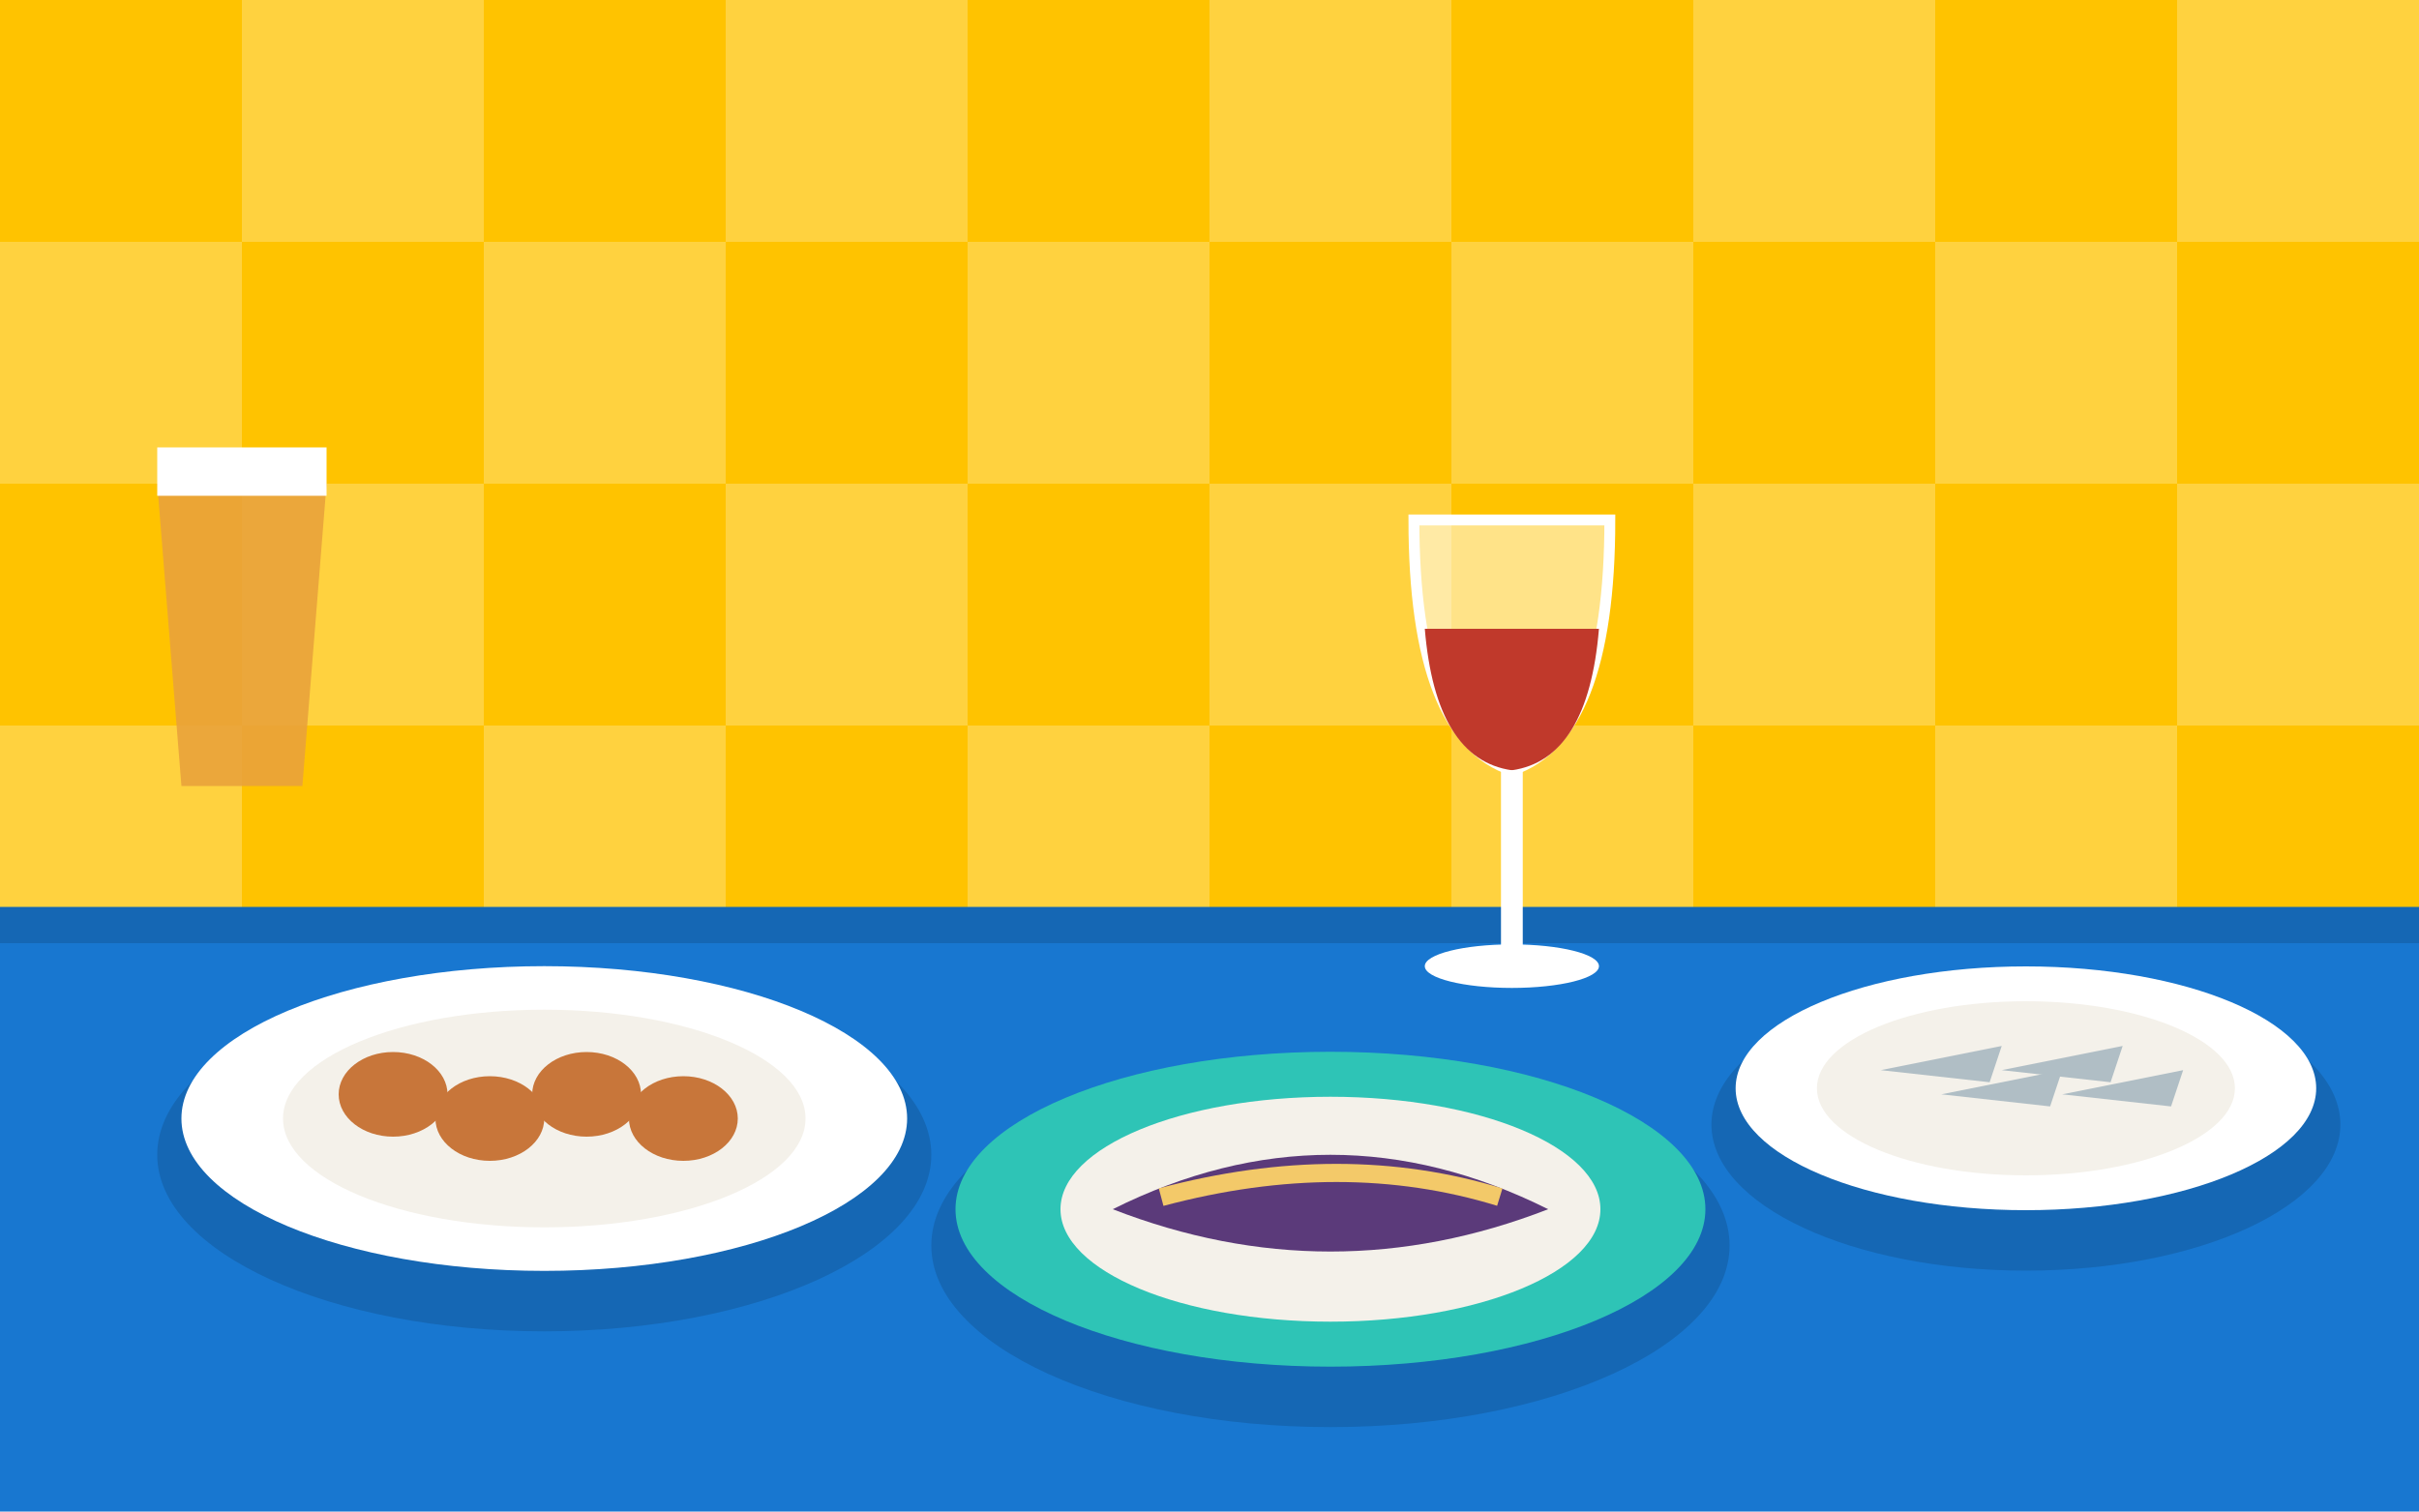
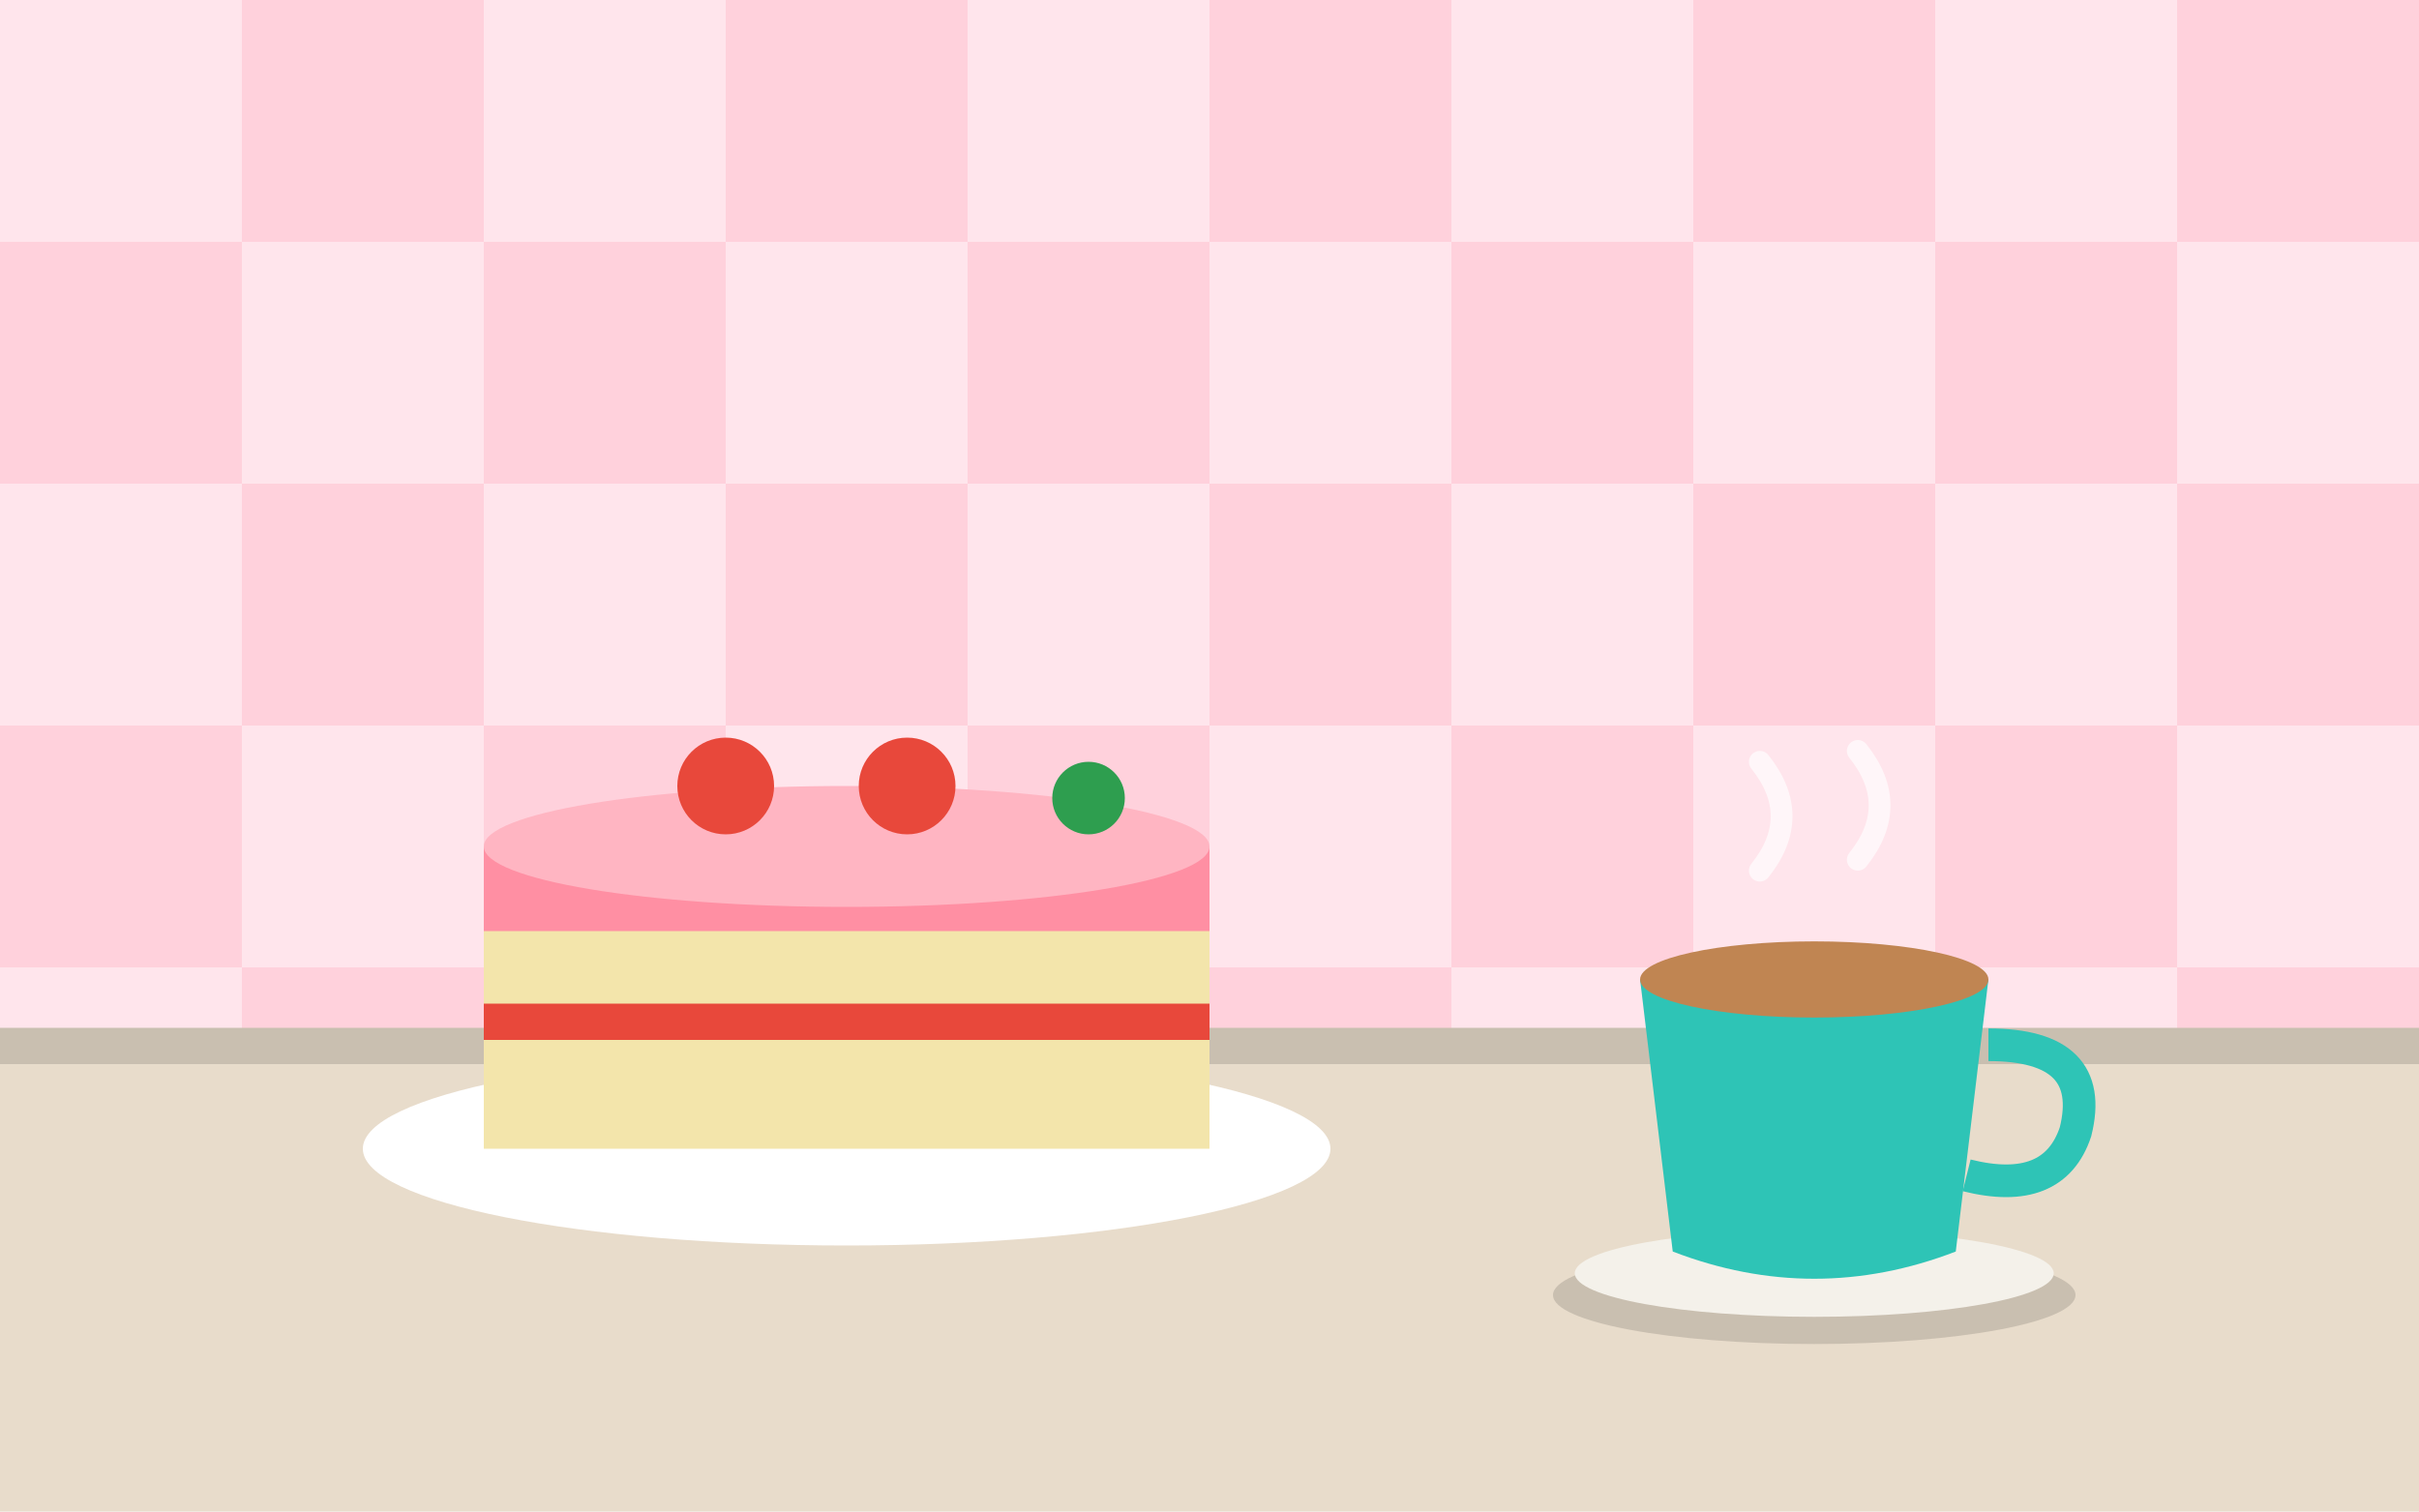
<svg xmlns="http://www.w3.org/2000/svg" viewBox="0 0 400 250" preserveAspectRatio="xMidYMid slice">
  <rect width="400" height="250" fill="#FFF" />
-   <rect x="0" y="0" width="40" height="40" fill="#FFC300" />
-   <rect x="0" y="40" width="40" height="40" fill="#FFD23F" />
-   <rect x="0" y="80" width="40" height="40" fill="#FFC300" />
-   <rect x="0" y="120" width="40" height="40" fill="#FFD23F" />
-   <rect x="0" y="160" width="40" height="40" fill="#FFC300" />
-   <rect x="40" y="0" width="40" height="40" fill="#FFD23F" />
-   <rect x="40" y="40" width="40" height="40" fill="#FFC300" />
-   <rect x="40" y="80" width="40" height="40" fill="#FFD23F" />
-   <rect x="40" y="120" width="40" height="40" fill="#FFC300" />
-   <rect x="40" y="160" width="40" height="40" fill="#FFD23F" />
-   <rect x="80" y="0" width="40" height="40" fill="#FFC300" />
-   <rect x="80" y="40" width="40" height="40" fill="#FFD23F" />
-   <rect x="80" y="80" width="40" height="40" fill="#FFC300" />
-   <rect x="80" y="120" width="40" height="40" fill="#FFD23F" />
-   <rect x="80" y="160" width="40" height="40" fill="#FFC300" />
-   <rect x="120" y="0" width="40" height="40" fill="#FFD23F" />
-   <rect x="120" y="40" width="40" height="40" fill="#FFC300" />
-   <rect x="120" y="80" width="40" height="40" fill="#FFD23F" />
-   <rect x="120" y="120" width="40" height="40" fill="#FFC300" />
-   <rect x="120" y="160" width="40" height="40" fill="#FFD23F" />
-   <rect x="160" y="0" width="40" height="40" fill="#FFC300" />
-   <rect x="160" y="40" width="40" height="40" fill="#FFD23F" />
-   <rect x="160" y="80" width="40" height="40" fill="#FFC300" />
-   <rect x="160" y="120" width="40" height="40" fill="#FFD23F" />
-   <rect x="160" y="160" width="40" height="40" fill="#FFC300" />
-   <rect x="200" y="0" width="40" height="40" fill="#FFD23F" />
-   <rect x="200" y="40" width="40" height="40" fill="#FFC300" />
-   <rect x="200" y="80" width="40" height="40" fill="#FFD23F" />
-   <rect x="200" y="120" width="40" height="40" fill="#FFC300" />
-   <rect x="200" y="160" width="40" height="40" fill="#FFD23F" />
-   <rect x="240" y="0" width="40" height="40" fill="#FFC300" />
-   <rect x="240" y="40" width="40" height="40" fill="#FFD23F" />
-   <rect x="240" y="80" width="40" height="40" fill="#FFC300" />
-   <rect x="240" y="120" width="40" height="40" fill="#FFD23F" />
-   <rect x="240" y="160" width="40" height="40" fill="#FFC300" />
-   <rect x="280" y="0" width="40" height="40" fill="#FFD23F" />
-   <rect x="280" y="40" width="40" height="40" fill="#FFC300" />
-   <rect x="280" y="80" width="40" height="40" fill="#FFD23F" />
-   <rect x="280" y="120" width="40" height="40" fill="#FFC300" />
-   <rect x="280" y="160" width="40" height="40" fill="#FFD23F" />
-   <rect x="320" y="0" width="40" height="40" fill="#FFC300" />
-   <rect x="320" y="40" width="40" height="40" fill="#FFD23F" />
-   <rect x="320" y="80" width="40" height="40" fill="#FFC300" />
-   <rect x="320" y="120" width="40" height="40" fill="#FFD23F" />
-   <rect x="320" y="160" width="40" height="40" fill="#FFC300" />
-   <rect x="360" y="0" width="40" height="40" fill="#FFD23F" />
-   <rect x="360" y="40" width="40" height="40" fill="#FFC300" />
-   <rect x="360" y="80" width="40" height="40" fill="#FFD23F" />
-   <rect x="360" y="120" width="40" height="40" fill="#FFC300" />
-   <rect x="360" y="160" width="40" height="40" fill="#FFD23F" />
-   <rect x="0" y="150" width="400" height="100" fill="#1877D0" />
-   <rect x="0" y="150" width="400" height="6" fill="#00000022" />
-   <g transform="translate(90,185)">
-     <ellipse cx="0" cy="6" rx="64" ry="29.2" fill="#00000022" />
-     <ellipse cx="0" cy="0" rx="60" ry="25.2" fill="#FFFFFF" />
-     <ellipse cx="0" cy="0" rx="43.2" ry="18.0" fill="#F4F1EA" />
-     <ellipse cx="-25" cy="-4" rx="9" ry="7" fill="#C8763A" />
-     <ellipse cx="-9" cy="0" rx="9" ry="7" fill="#C8763A" />
-     <ellipse cx="7" cy="-4" rx="9" ry="7" fill="#C8763A" />
-     <ellipse cx="23" cy="0" rx="9" ry="7" fill="#C8763A" />
+   <rect x="0" y="0" width="40" height="40" fill="#FFE5EC" />
+   <rect x="0" y="40" width="40" height="40" fill="#FFD1DC" />
+   <rect x="0" y="80" width="40" height="40" fill="#FFE5EC" />
+   <rect x="0" y="120" width="40" height="40" fill="#FFD1DC" />
+   <rect x="0" y="160" width="40" height="40" fill="#FFE5EC" />
+   <rect x="40" y="0" width="40" height="40" fill="#FFD1DC" />
+   <rect x="40" y="40" width="40" height="40" fill="#FFE5EC" />
+   <rect x="40" y="80" width="40" height="40" fill="#FFD1DC" />
+   <rect x="40" y="120" width="40" height="40" fill="#FFE5EC" />
+   <rect x="40" y="160" width="40" height="40" fill="#FFD1DC" />
+   <rect x="80" y="0" width="40" height="40" fill="#FFE5EC" />
+   <rect x="80" y="40" width="40" height="40" fill="#FFD1DC" />
+   <rect x="80" y="80" width="40" height="40" fill="#FFE5EC" />
+   <rect x="80" y="120" width="40" height="40" fill="#FFD1DC" />
+   <rect x="80" y="160" width="40" height="40" fill="#FFE5EC" />
+   <rect x="120" y="0" width="40" height="40" fill="#FFD1DC" />
+   <rect x="120" y="40" width="40" height="40" fill="#FFE5EC" />
+   <rect x="120" y="80" width="40" height="40" fill="#FFD1DC" />
+   <rect x="120" y="120" width="40" height="40" fill="#FFE5EC" />
+   <rect x="120" y="160" width="40" height="40" fill="#FFD1DC" />
+   <rect x="160" y="0" width="40" height="40" fill="#FFE5EC" />
+   <rect x="160" y="40" width="40" height="40" fill="#FFD1DC" />
+   <rect x="160" y="80" width="40" height="40" fill="#FFE5EC" />
+   <rect x="160" y="120" width="40" height="40" fill="#FFD1DC" />
+   <rect x="160" y="160" width="40" height="40" fill="#FFE5EC" />
+   <rect x="200" y="0" width="40" height="40" fill="#FFD1DC" />
+   <rect x="200" y="40" width="40" height="40" fill="#FFE5EC" />
+   <rect x="200" y="80" width="40" height="40" fill="#FFD1DC" />
+   <rect x="200" y="120" width="40" height="40" fill="#FFE5EC" />
+   <rect x="200" y="160" width="40" height="40" fill="#FFD1DC" />
+   <rect x="240" y="0" width="40" height="40" fill="#FFE5EC" />
+   <rect x="240" y="40" width="40" height="40" fill="#FFD1DC" />
+   <rect x="240" y="80" width="40" height="40" fill="#FFE5EC" />
+   <rect x="240" y="120" width="40" height="40" fill="#FFD1DC" />
+   <rect x="240" y="160" width="40" height="40" fill="#FFE5EC" />
+   <rect x="280" y="0" width="40" height="40" fill="#FFD1DC" />
+   <rect x="280" y="40" width="40" height="40" fill="#FFE5EC" />
+   <rect x="280" y="80" width="40" height="40" fill="#FFD1DC" />
+   <rect x="280" y="120" width="40" height="40" fill="#FFE5EC" />
+   <rect x="280" y="160" width="40" height="40" fill="#FFD1DC" />
+   <rect x="320" y="0" width="40" height="40" fill="#FFE5EC" />
+   <rect x="320" y="40" width="40" height="40" fill="#FFD1DC" />
+   <rect x="320" y="80" width="40" height="40" fill="#FFE5EC" />
+   <rect x="320" y="120" width="40" height="40" fill="#FFD1DC" />
+   <rect x="320" y="160" width="40" height="40" fill="#FFE5EC" />
+   <rect x="360" y="0" width="40" height="40" fill="#FFD1DC" />
+   <rect x="360" y="40" width="40" height="40" fill="#FFE5EC" />
+   <rect x="360" y="80" width="40" height="40" fill="#FFD1DC" />
+   <rect x="360" y="120" width="40" height="40" fill="#FFE5EC" />
+   <rect x="360" y="160" width="40" height="40" fill="#FFD1DC" />
+   <rect x="0" y="170" width="400" height="80" fill="#E8DCCB" />
+   <rect x="0" y="170" width="400" height="6" fill="#00000022" />
+   <g transform="translate(140,160)">
+     <ellipse cx="0" cy="30" rx="80" ry="16" fill="#fff" />
+     <path d="M-60 -20 h120 v50 h-120z" fill="#F3E5AB" />
+     <path d="M-60 -20 h120 v14 h-120z" fill="#FF8FA3" />
+     <path d="M-60 6 h120 v6 h-120z" fill="#E8483B" />
+     <ellipse cx="0" cy="-20" rx="60" ry="10" fill="#FFB5C2" />
+     <circle cx="-20" cy="-30" r="8" fill="#E8483B" />
+     <circle cx="10" cy="-30" r="8" fill="#E8483B" />
+     <circle cx="40" cy="-28" r="6" fill="#2E9E4F" />
  </g>
-   <g transform="translate(220,200)">
-     <ellipse cx="0" cy="6" rx="66" ry="30.04" fill="#00000022" />
-     <ellipse cx="0" cy="0" rx="62" ry="26.04" fill="#2EC4B6" />
-     <ellipse cx="0" cy="0" rx="44.64" ry="18.6" fill="#F4F1EA" />
-     <path d="M-36 0 q36 -18 72 0 q-36 14 -72 0z" fill="#5B3A7A" />
-     <path d="M-28 -2 q30 -8 56 0" stroke="#F3C969" stroke-width="3" fill="none" />
-   </g>
-   <g transform="translate(335,180)">
-     <ellipse cx="0" cy="6" rx="52" ry="24.16" fill="#00000022" />
-     <ellipse cx="0" cy="0" rx="48" ry="20.16" fill="#FFFFFF" />
-     <ellipse cx="0" cy="0" rx="34.56" ry="14.4" fill="#F4F1EA" />
-     <path d="M-24 -3 l20 -4 l-2 6z" fill="#B0BEC5" />
-     <path d="M-14 1 l20 -4 l-2 6z" fill="#B0BEC5" />
-     <path d="M-4 -3 l20 -4 l-2 6z" fill="#B0BEC5" />
-     <path d="M6 1 l20 -4 l-2 6z" fill="#B0BEC5" />
-   </g>
-   <g transform="translate(250,140) scale(0.9)">
-     <path d="M-18 -60 h36 q0 40 -18 46 q-18 -6 -18 -46z" fill="#ffffff88" stroke="#fff" stroke-width="2" />
-     <path d="M-16 -40 h32 q-2 24 -16 26 q-14 -2 -16 -26z" fill="#C0392B" />
-     <rect x="-2" y="-14" width="4" height="34" fill="#fff" />
-     <ellipse cx="0" cy="22" rx="16" ry="4" fill="#fff" />
-   </g>
-   <g transform="translate(40,120)">
-     <path d="M-14 -40 h28 l-4 50 h-20z" fill="#E9A23B" opacity=".9" />
-     <rect x="-14" y="-46" width="28" height="8" fill="#fff" />
+   <g transform="translate(300,180) scale(0.9)">
+     <ellipse cx="0" cy="38" rx="48" ry="9" fill="#00000022" />
+     <ellipse cx="0" cy="34" rx="44" ry="8" fill="#F4F1EA" />
+     <path d="M-32 -20 h64 l-6 50 q-26 10 -52 0z" fill="#2EC4B6" />
+     <ellipse cx="0" cy="-20" rx="32" ry="7" fill="#C08552" />
+     <path d="M32 -8 q20 0 16 16 q-4 12 -20 8" stroke="#2EC4B6" stroke-width="6" fill="none" />
+     <path d="M-10 -40 q8 -10 0 -20 M8 -42 q8 -10 0 -20" stroke="#ffffffaa" stroke-width="4" fill="none" stroke-linecap="round" />
  </g>
</svg>
